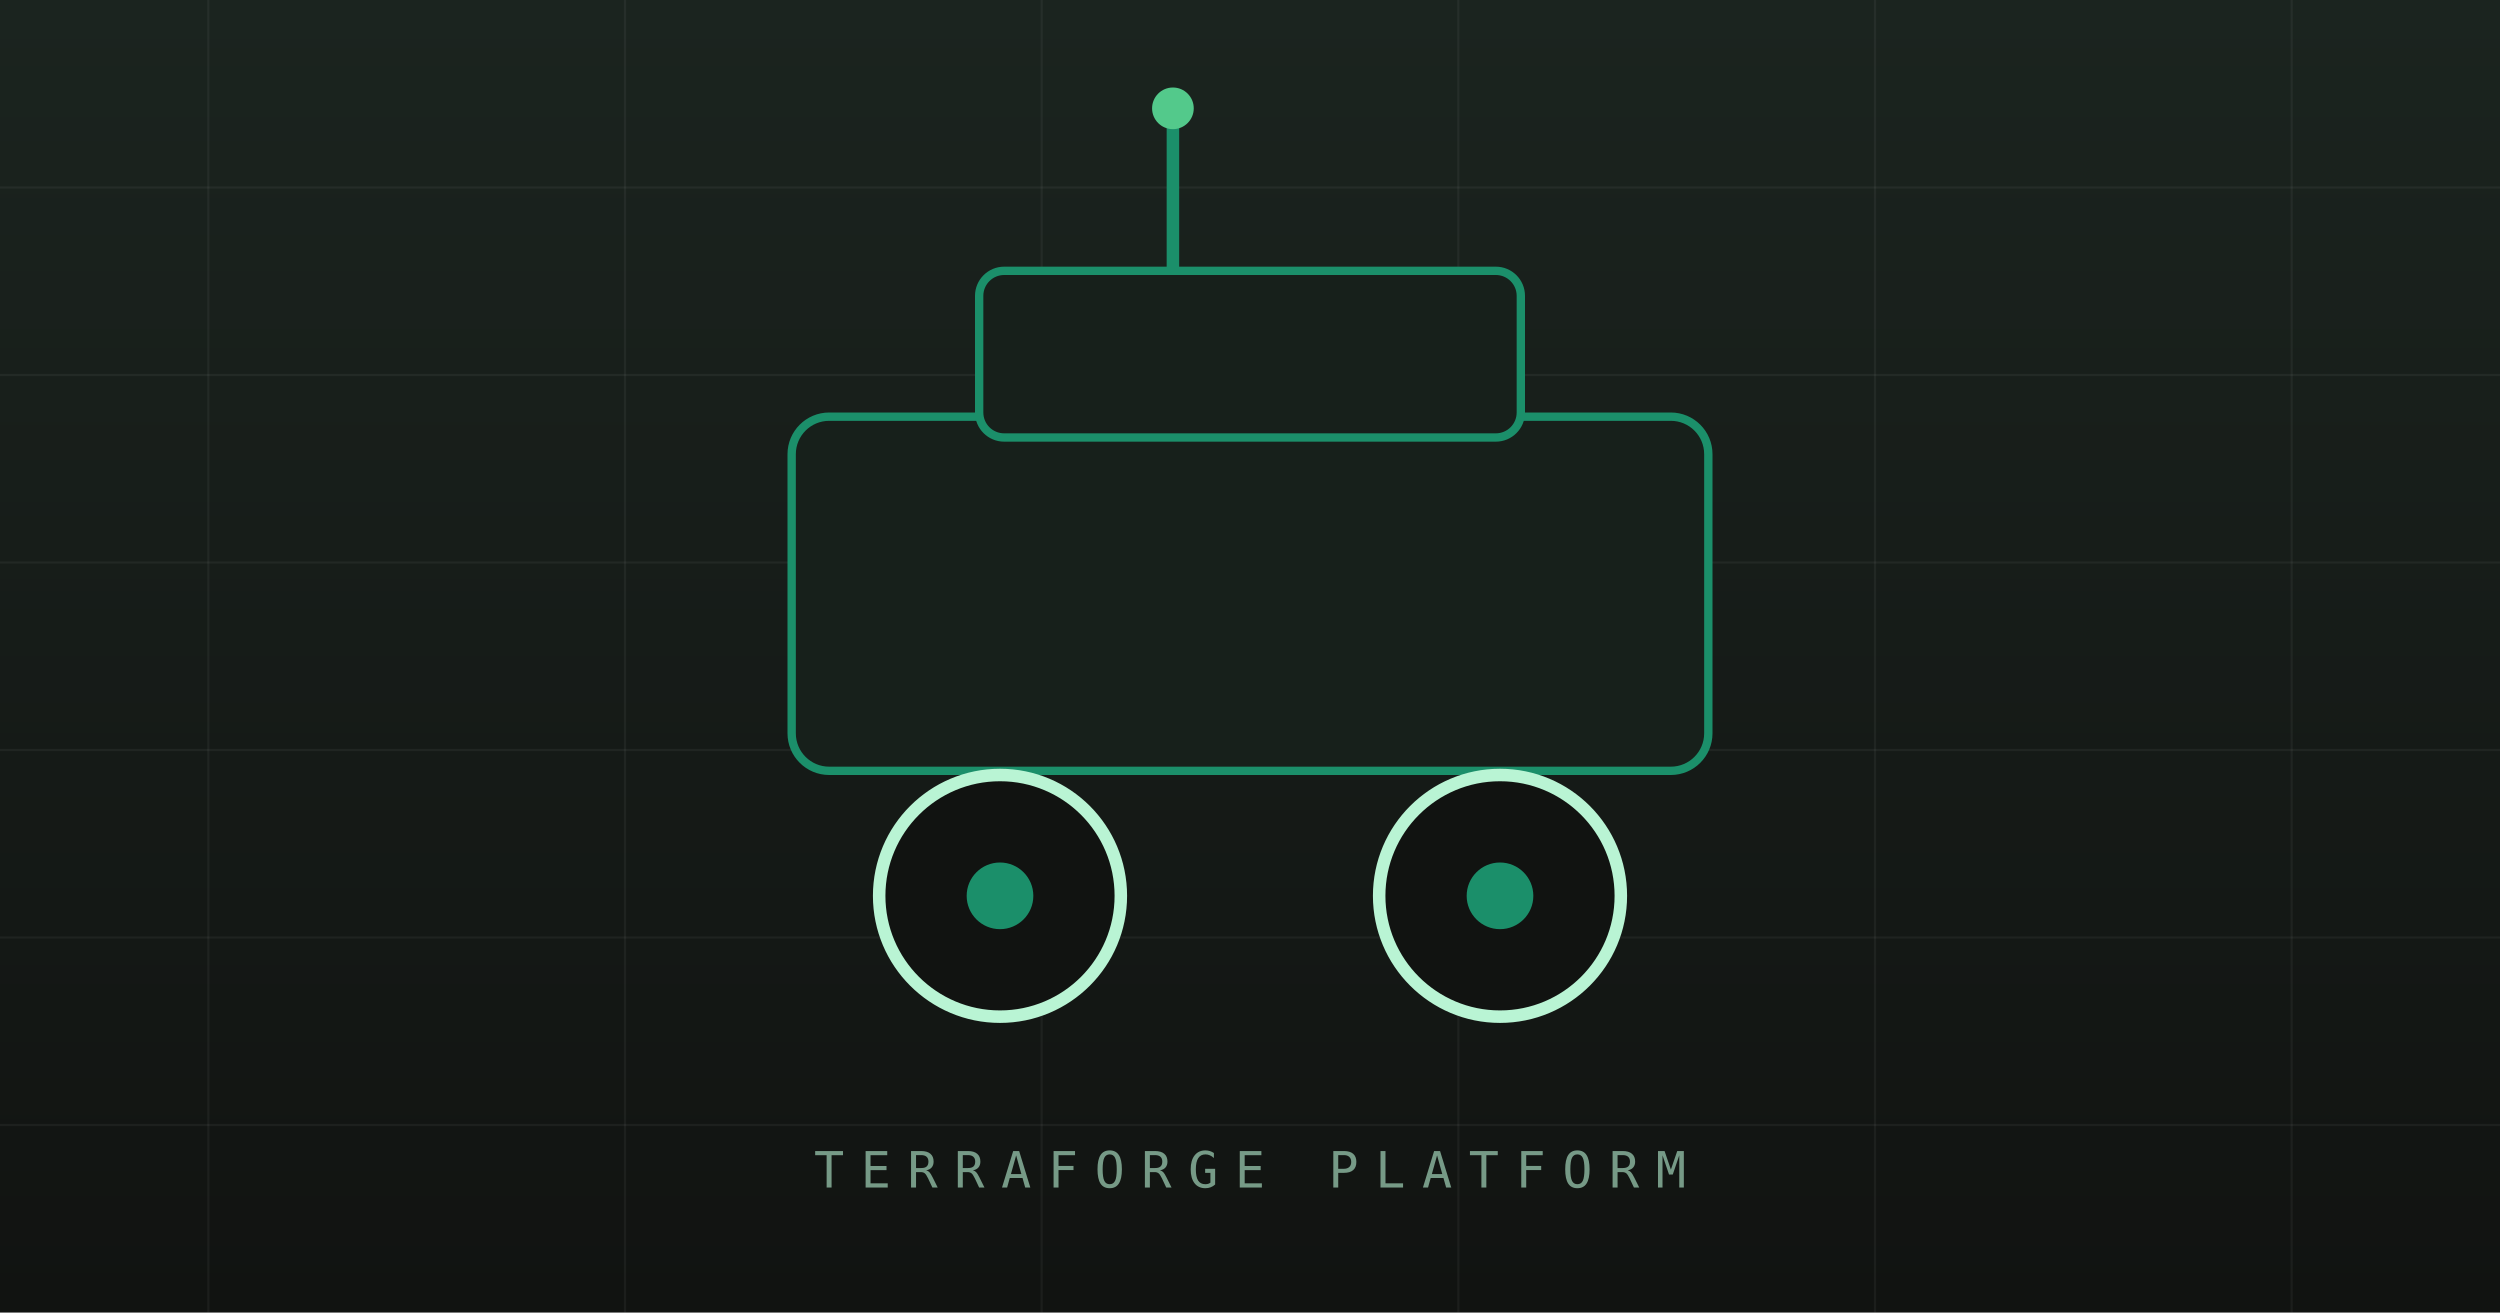
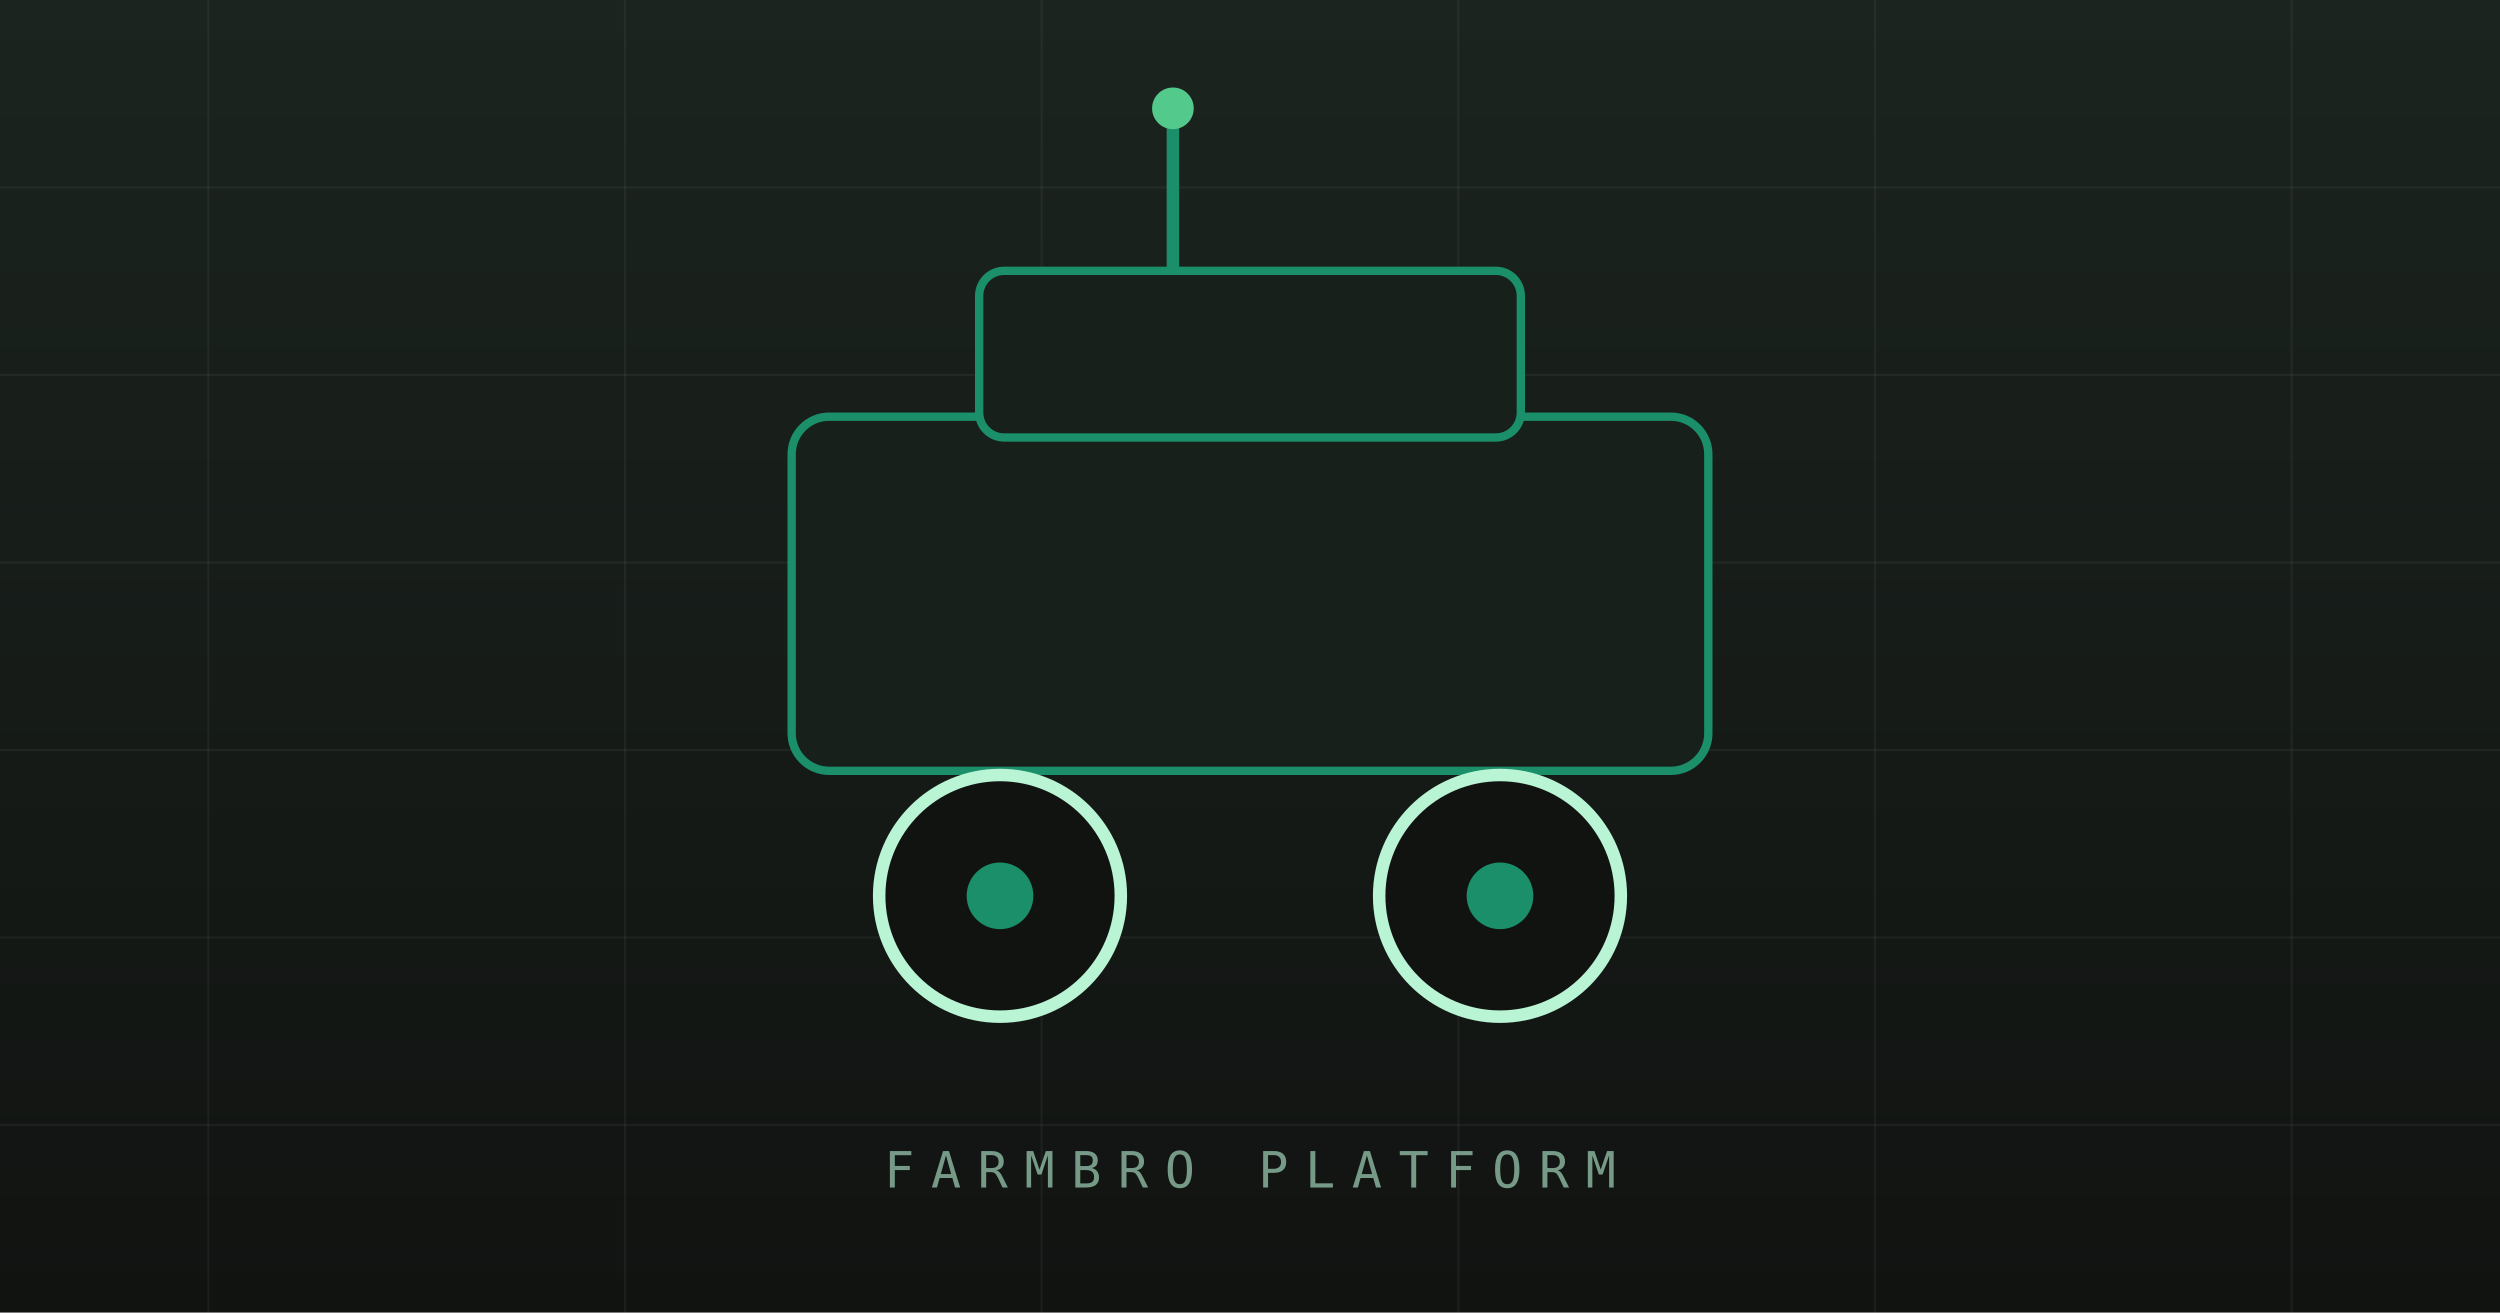
<svg xmlns="http://www.w3.org/2000/svg" viewBox="0 0 1200 630" preserveAspectRatio="xMidYMid slice">
  <defs>
    <linearGradient id="bg" x1="0" y1="0" x2="0" y2="1">
      <stop offset="0" stop-color="#1B241F" />
      <stop offset="1" stop-color="#111311" />
    </linearGradient>
  </defs>
  <rect width="1200" height="630" fill="url(#bg)" />
  <g stroke="#FFFFFF" stroke-opacity=".05" stroke-width="1">
    <path d="M0 90 H1200 M0 180 H1200 M0 270 H1200 M0 360 H1200 M0 450 H1200 M0 540 H1200" />
    <path d="M100 0 V630 M300 0 V630 M500 0 V630 M700 0 V630 M900 0 V630 M1100 0 V630" />
  </g>
  <g>
    <rect x="380" y="200" width="440" height="170" rx="18" fill="#17201B" stroke="#1B8F6A" stroke-width="4" />
    <rect x="470" y="130" width="260" height="80" rx="12" fill="#17201B" stroke="#1B8F6A" stroke-width="4" />
    <circle cx="480" cy="430" r="58" fill="#111311" stroke="#B9F4D4" stroke-width="6" />
    <circle cx="720" cy="430" r="58" fill="#111311" stroke="#B9F4D4" stroke-width="6" />
    <circle cx="480" cy="430" r="16" fill="#1B8F6A" />
    <circle cx="720" cy="430" r="16" fill="#1B8F6A" />
    <rect x="560" y="60" width="6" height="70" fill="#1B8F6A" />
    <circle cx="563" cy="52" r="10" fill="#53C98B" />
  </g>
-   <text x="600" y="570" text-anchor="middle" font-family="monospace" font-size="24" letter-spacing="8" fill="#B9F4D4" fill-opacity=".6">TERRAFORGE PLATFORM</text>
+   <text x="600" y="570" text-anchor="middle" font-family="monospace" font-size="24" letter-spacing="8" fill="#B9F4D4" fill-opacity=".6">FARMBRO PLATFORM</text>
</svg>
